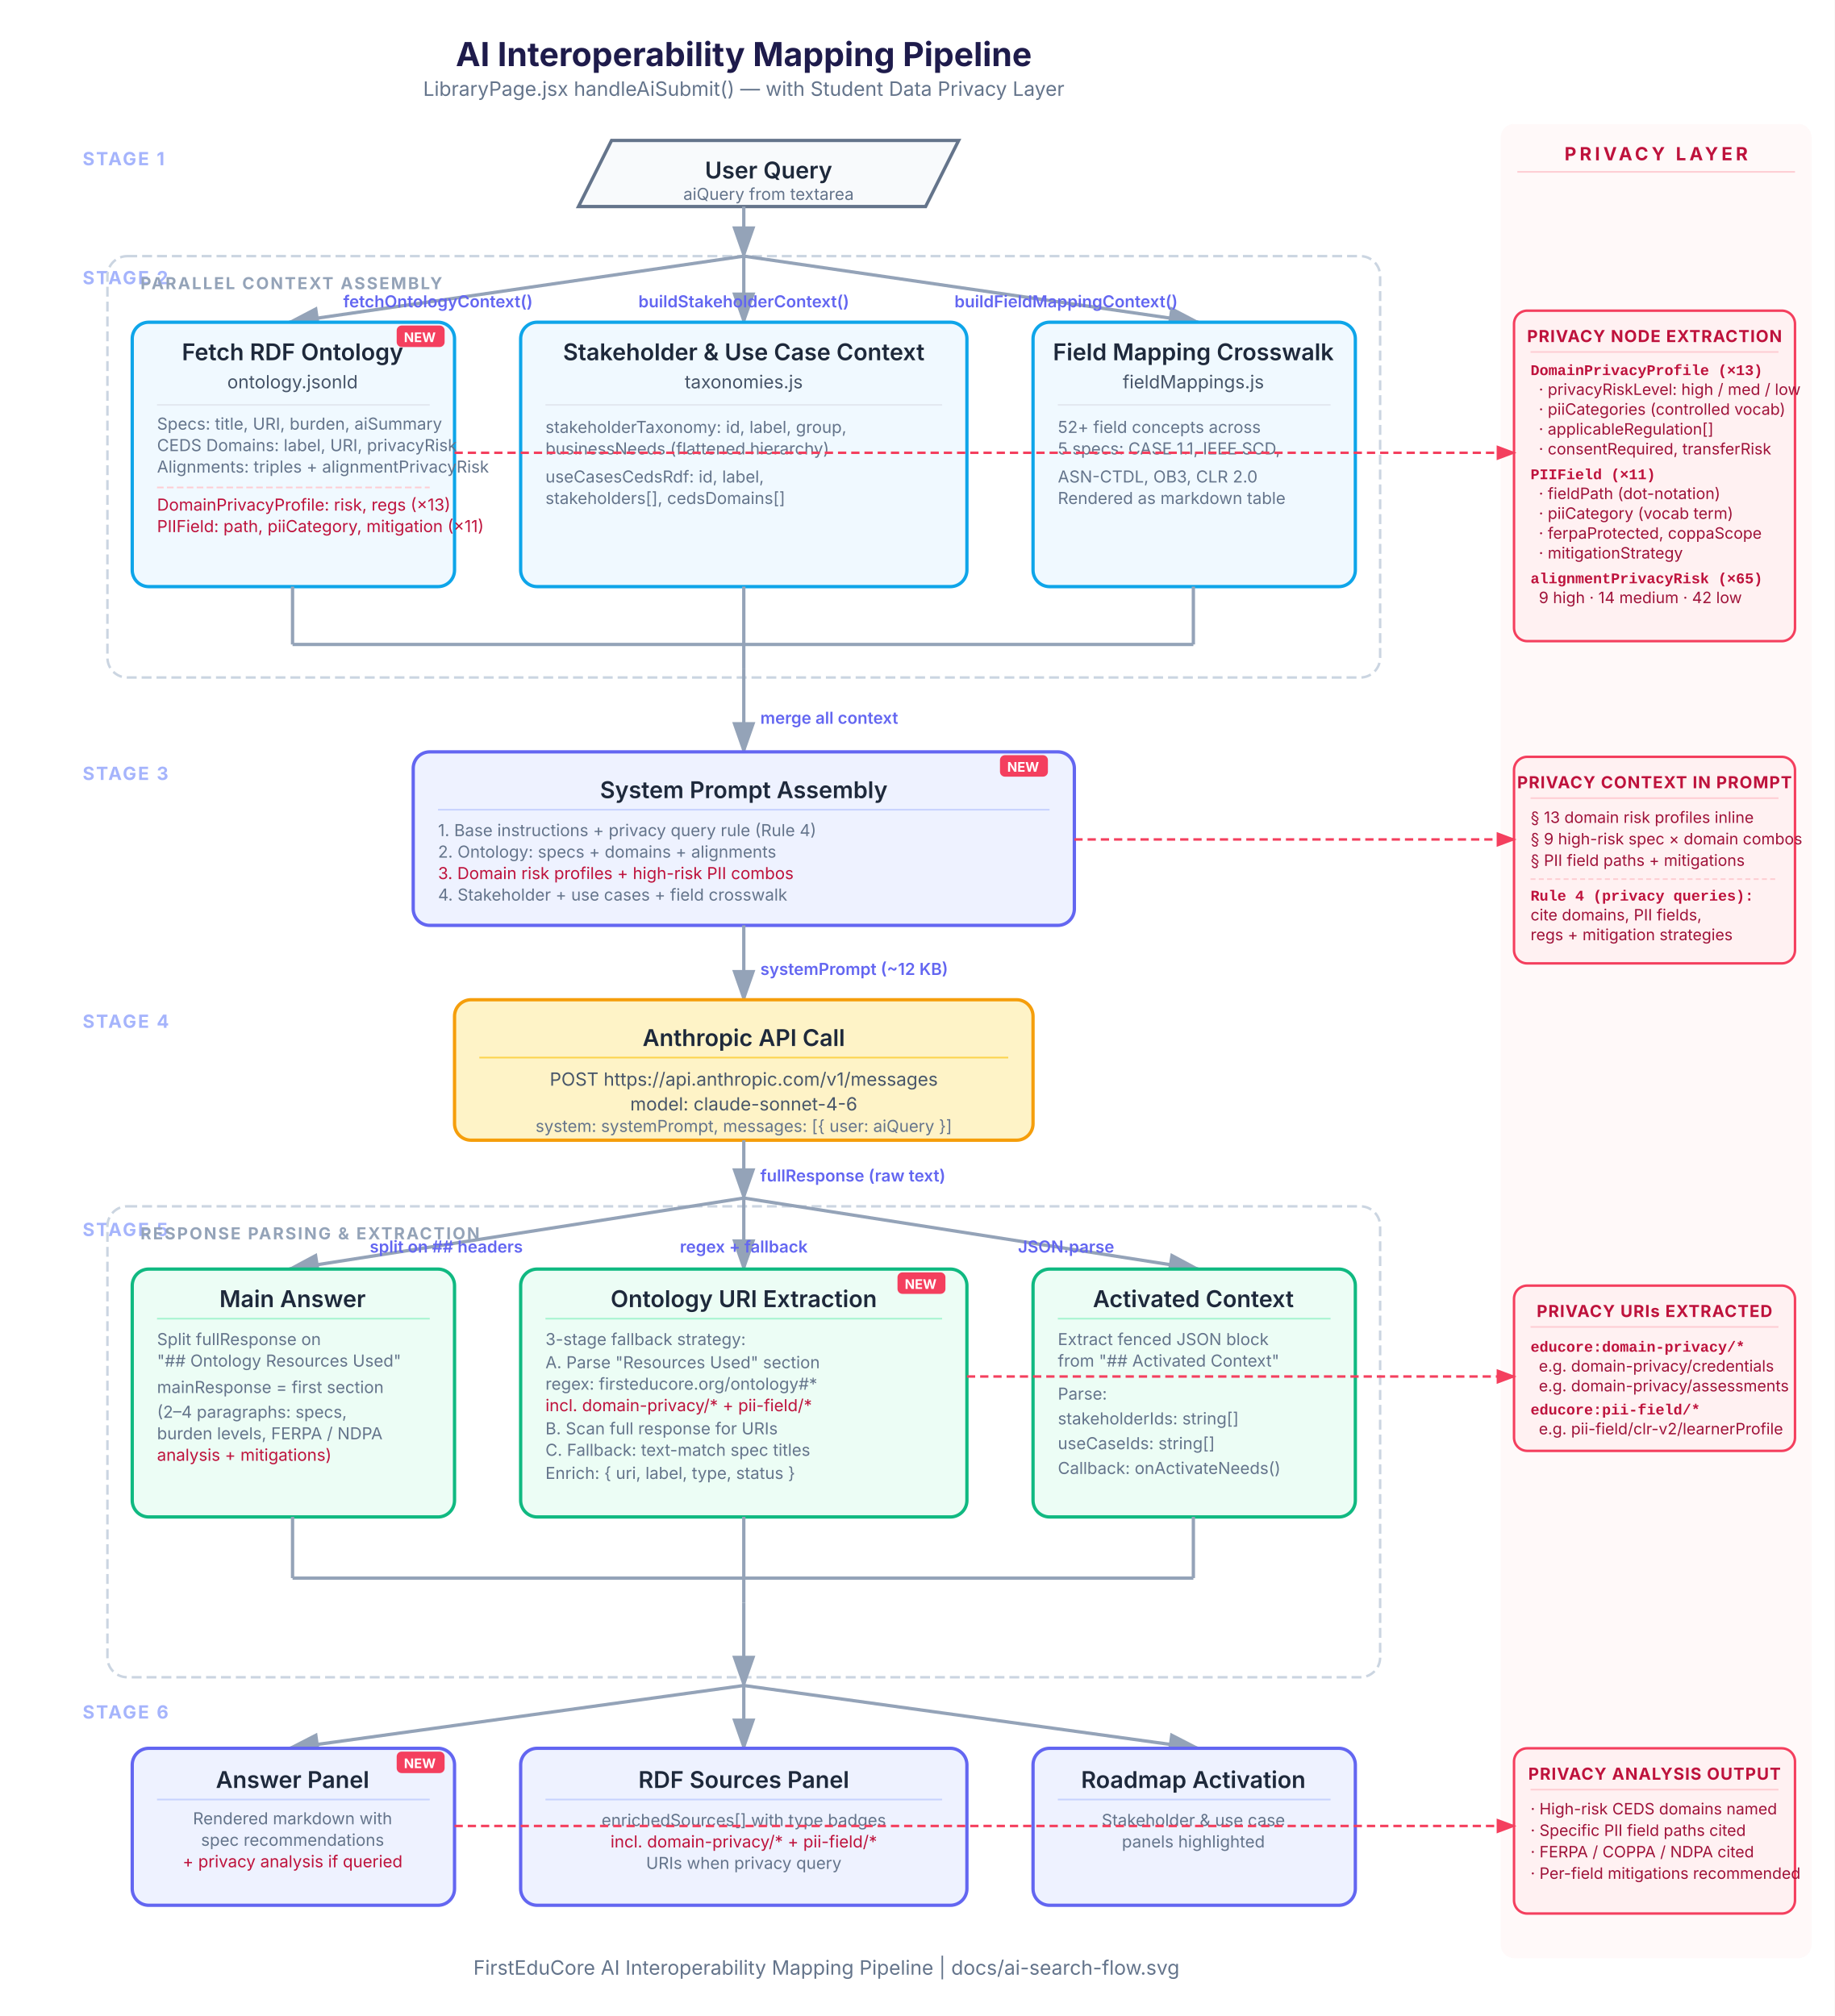
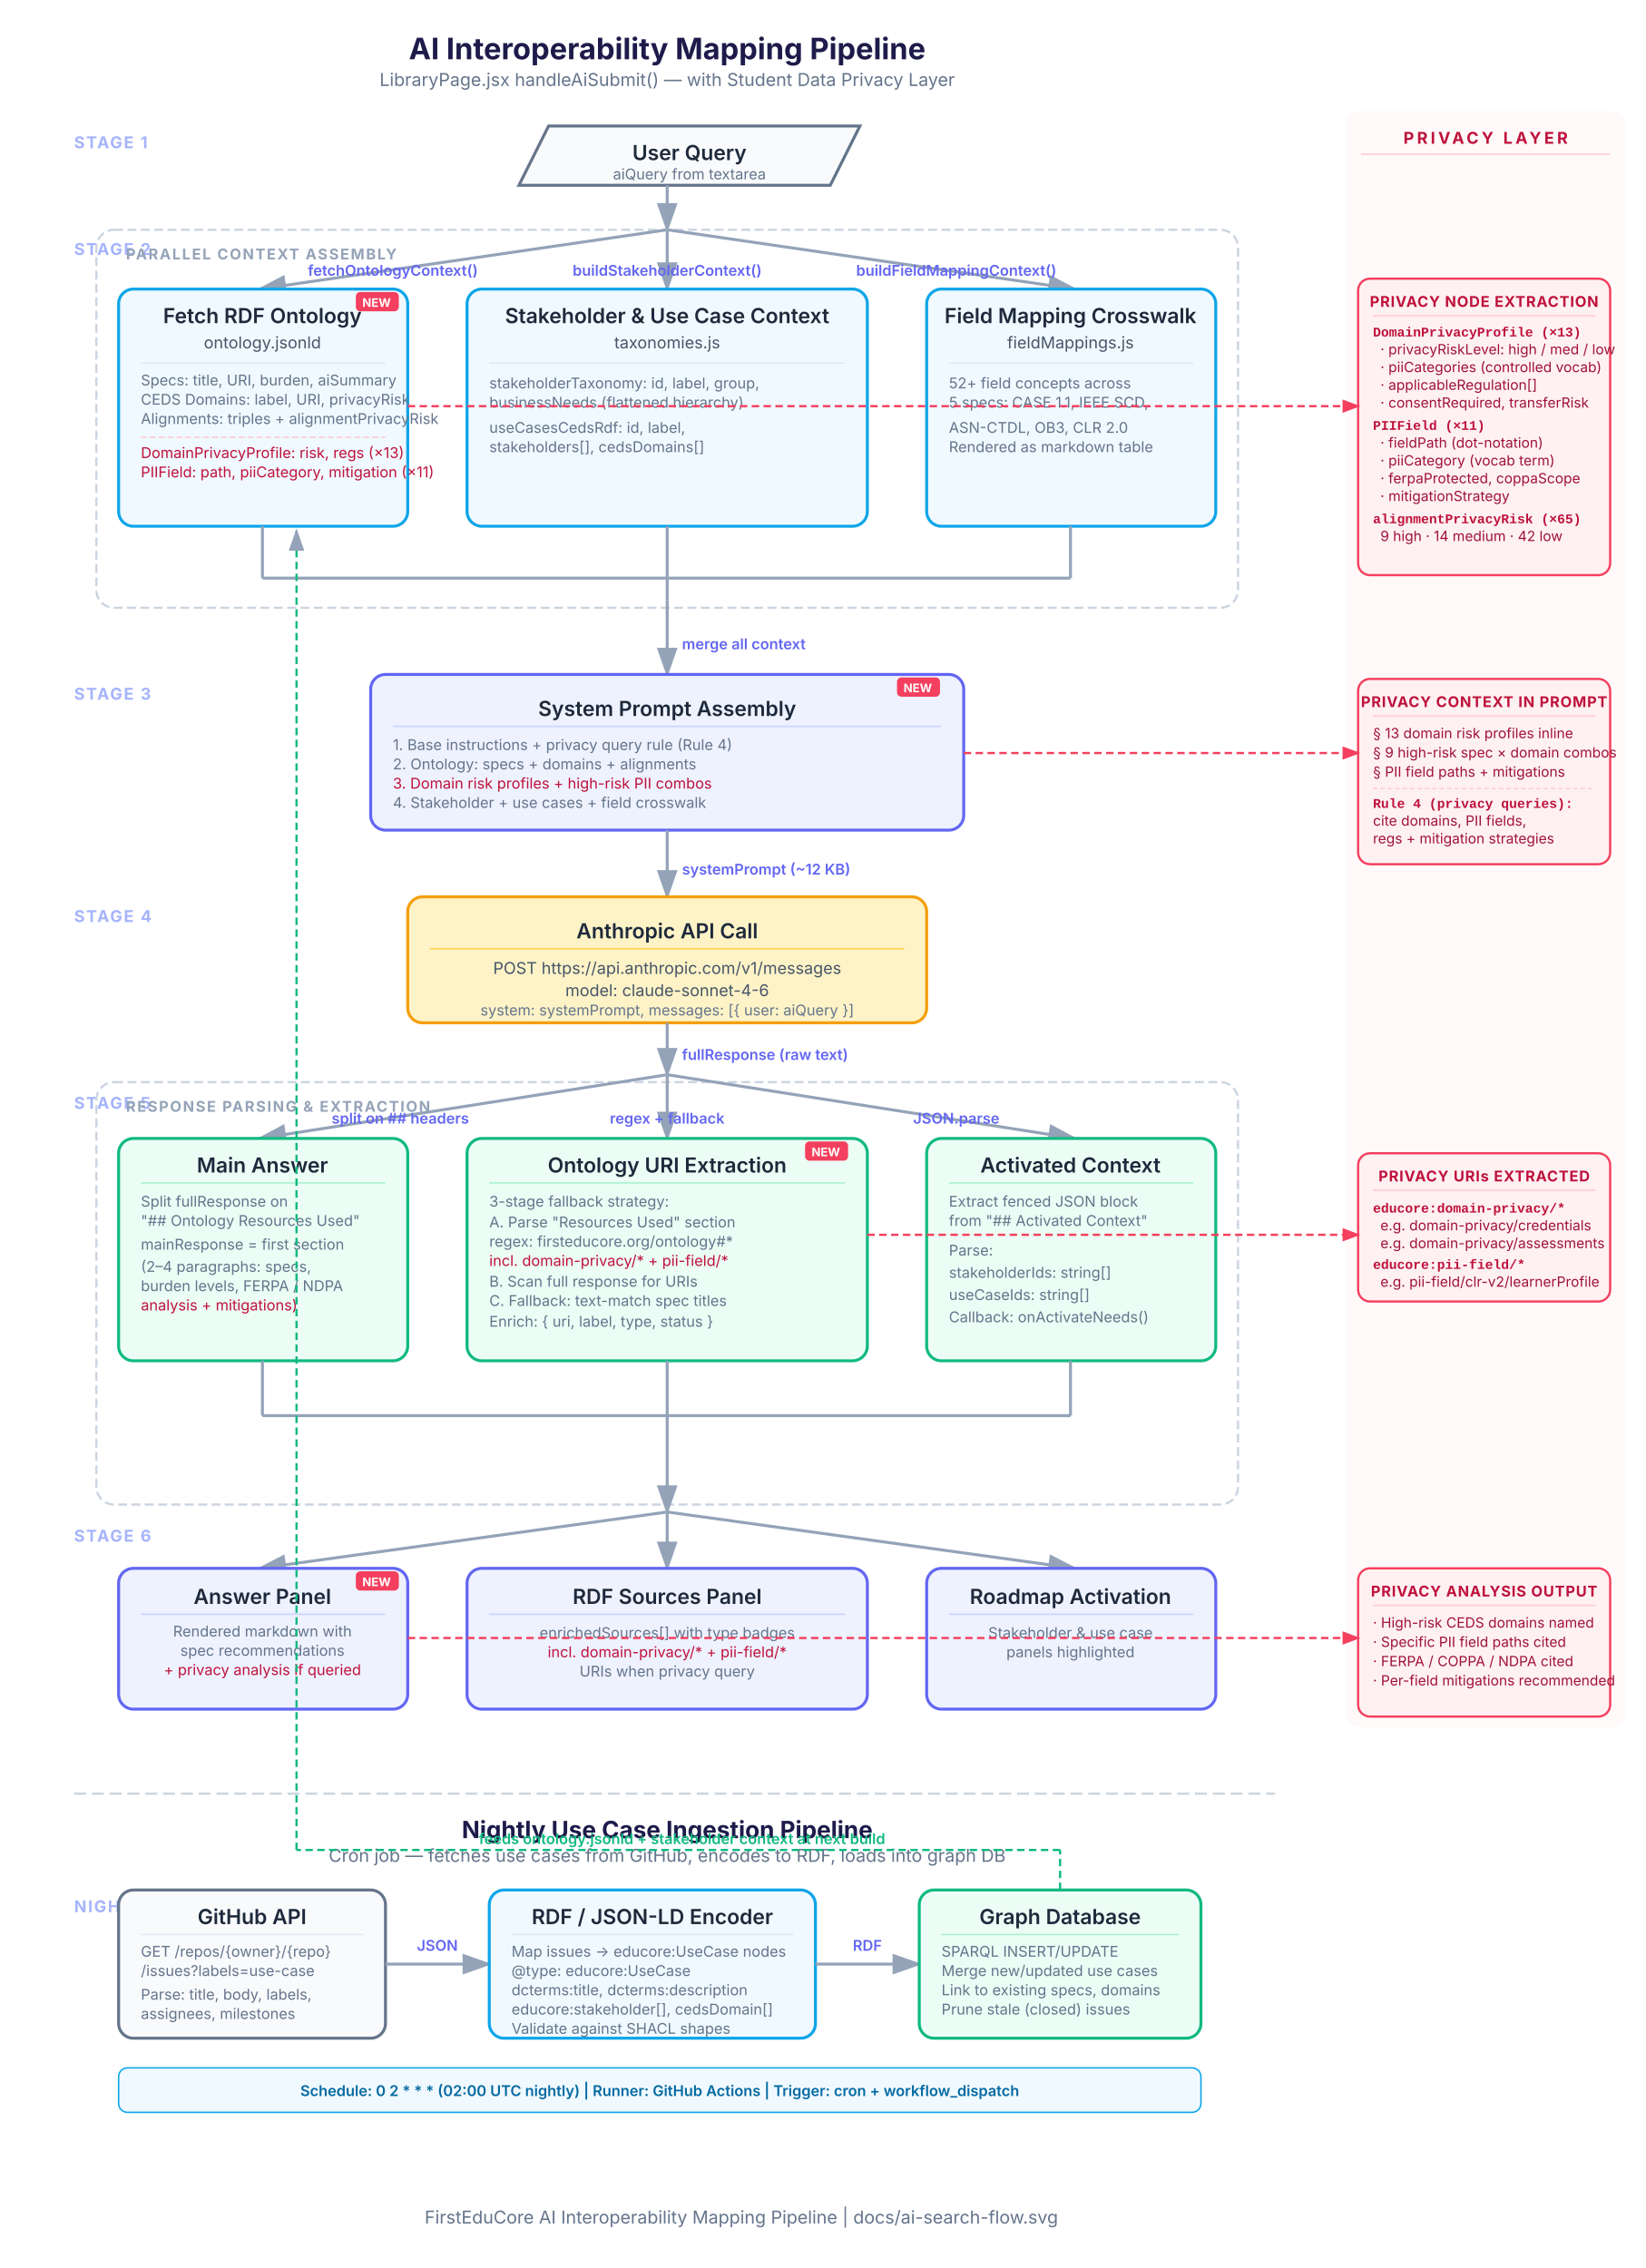
- <svg xmlns="http://www.w3.org/2000/svg" viewBox="0 0 1110 1220" width="1110" height="1220">
+ <svg xmlns="http://www.w3.org/2000/svg" viewBox="0 0 1110 1530" width="1110" height="1530">
  <defs>
    <style>
      .box { rx: 10; ry: 10; stroke-width: 2; }
      .box-primary { fill: #eef2ff; stroke: #6366f1; }
      .box-context { fill: #f0f9ff; stroke: #0ea5e9; }
      .box-llm { fill: #fef3c7; stroke: #f59e0b; }
      .box-output { fill: #ecfdf5; stroke: #10b981; }
      .box-io { fill: #f8fafc; stroke: #64748b; }
      .box-privacy { fill: #fff1f2; stroke: #f43f5e; stroke-width: 1.5; }
      .title { font-family: system-ui, -apple-system, sans-serif; font-size: 20px; font-weight: 700; fill: #1e1b4b; }
      .subtitle { font-family: system-ui, -apple-system, sans-serif; font-size: 12px; fill: #64748b; }
      .box-label { font-family: system-ui, -apple-system, sans-serif; font-size: 14px; font-weight: 600; fill: #1e293b; }
      .box-detail { font-family: system-ui, -apple-system, sans-serif; font-size: 11px; fill: #475569; }
      .box-detail-sm { font-family: system-ui, -apple-system, sans-serif; font-size: 10px; fill: #64748b; }
      .arrow { fill: none; stroke: #94a3b8; stroke-width: 2; marker-end: url(#arrowhead); }
      .arrow-privacy { fill: none; stroke: #f43f5e; stroke-width: 1.5; stroke-dasharray: 5,3; marker-end: url(#arrowhead-privacy); }
      .arrow-label { font-family: system-ui, -apple-system, sans-serif; font-size: 10px; fill: #6366f1; font-weight: 600; }
      .stage-label { font-family: system-ui, -apple-system, sans-serif; font-size: 11px; fill: #a5b4fc; font-weight: 700; letter-spacing: 1px; }
      .parallel-bracket { fill: none; stroke: #cbd5e1; stroke-width: 1.5; stroke-dasharray: 6 3; }
      .privacy-header { font-family: system-ui, -apple-system, sans-serif; font-size: 10px; font-weight: 700; fill: #be123c; letter-spacing: 0.5px; }
      .privacy-detail { font-family: system-ui, -apple-system, sans-serif; font-size: 9.5px; fill: #9f1239; }
      .privacy-key { font-family: 'Courier New', monospace; font-size: 9px; fill: #be123c; font-weight: 600; }
      .new-badge-text { font-family: system-ui, -apple-system, sans-serif; font-size: 8px; font-weight: 700; fill: #fff; }
      .privacy-rose { fill: #be123c; }
    </style>
    <marker id="arrowhead" markerWidth="10" markerHeight="7" refX="9" refY="3.5" orient="auto">
      <polygon points="0 0, 10 3.5, 0 7" fill="#94a3b8" />
    </marker>
    <marker id="arrowhead-privacy" markerWidth="8" markerHeight="6" refX="7" refY="3" orient="auto">
      <polygon points="0 0, 8 3, 0 6" fill="#f43f5e" />
    </marker>
  </defs>
-   <rect width="1110" height="1220" fill="#ffffff" />
-   <rect x="908" y="75" width="188" height="1110" fill="#fef2f2" rx="8" opacity="0.45" />
+   <rect width="1110" height="1530" fill="#ffffff" />
+   <rect x="908" y="75" width="188" height="1090" fill="#fef2f2" rx="8" opacity="0.45" />
  <text x="1002" y="97" text-anchor="middle" class="privacy-header" style="font-size:11px; letter-spacing:2px;">PRIVACY LAYER</text>
  <line x1="918" y1="104" x2="1086" y2="104" stroke="#fecdd3" stroke-width="1" />
  <text x="450" y="40" text-anchor="middle" class="title">AI Interoperability Mapping Pipeline</text>
  <text x="450" y="58" text-anchor="middle" class="subtitle">LibraryPage.jsx  handleAiSubmit()  —  with Student Data Privacy Layer</text>
  <text x="50" y="100" class="stage-label">STAGE 1</text>
  <polygon points="370,85 580,85 560,125 350,125" style="fill:#f8fafc;stroke:#64748b;stroke-width:2" />
  <text x="465" y="108" text-anchor="middle" class="box-label">User Query</text>
  <text x="465" y="121" text-anchor="middle" class="box-detail-sm">aiQuery from textarea</text>
  <line x1="450" y1="125" x2="450" y2="155" class="arrow" />
  <text x="50" y="172" class="stage-label">STAGE 2</text>
  <rect x="65" y="155" width="770" height="255" class="parallel-bracket" rx="12" />
  <text x="85" y="175" class="stage-label" style="fill:#94a3b8; font-size:10px;">PARALLEL CONTEXT ASSEMBLY</text>
  <line x1="450" y1="155" x2="175" y2="195" class="arrow" />
  <line x1="450" y1="155" x2="450" y2="195" class="arrow" />
  <line x1="450" y1="155" x2="725" y2="195" class="arrow" />
  <text x="265" y="186" text-anchor="middle" class="arrow-label">fetchOntologyContext()</text>
  <text x="450" y="186" text-anchor="middle" class="arrow-label">buildStakeholderContext()</text>
  <text x="645" y="186" text-anchor="middle" class="arrow-label">buildFieldMappingContext()</text>
  <rect x="80" y="195" width="195" height="160" class="box box-context" />
  <text x="177" y="218" text-anchor="middle" class="box-label">Fetch RDF Ontology</text>
  <text x="177" y="235" text-anchor="middle" class="box-detail">ontology.jsonld</text>
  <line x1="95" y1="245" x2="260" y2="245" stroke="#e2e8f0" stroke-width="1" />
  <text x="95" y="260" class="box-detail-sm">Specs: title, URI, burden, aiSummary</text>
  <text x="95" y="273" class="box-detail-sm">CEDS Domains: label, URI, privacyRisk</text>
  <text x="95" y="286" class="box-detail-sm">Alignments: triples + alignmentPrivacyRisk</text>
  <line x1="95" y1="295" x2="260" y2="295" stroke="#fecdd3" stroke-width="1" stroke-dasharray="4,2" />
  <text x="95" y="309" class="box-detail-sm" style="fill:#be123c;">DomainPrivacyProfile: risk, regs (×13)</text>
  <text x="95" y="322" class="box-detail-sm" style="fill:#be123c;">PIIField: path, piiCategory, mitigation (×11)</text>
  <rect x="240" y="197" width="29" height="13" fill="#f43f5e" rx="3" />
  <text x="254" y="207" text-anchor="middle" class="new-badge-text">NEW</text>
  <rect x="315" y="195" width="270" height="160" class="box box-context" />
  <text x="450" y="218" text-anchor="middle" class="box-label">Stakeholder &amp; Use Case Context</text>
  <text x="450" y="235" text-anchor="middle" class="box-detail">taxonomies.js</text>
  <line x1="330" y1="245" x2="570" y2="245" stroke="#e2e8f0" stroke-width="1" />
  <text x="330" y="262" class="box-detail-sm">stakeholderTaxonomy: id, label, group,</text>
  <text x="330" y="275" class="box-detail-sm">  businessNeeds (flattened hierarchy)</text>
  <text x="330" y="292" class="box-detail-sm">useCasesCedsRdf: id, label,</text>
  <text x="330" y="305" class="box-detail-sm">  stakeholders[], cedsDomains[]</text>
  <rect x="625" y="195" width="195" height="160" class="box box-context" />
  <text x="722" y="218" text-anchor="middle" class="box-label">Field Mapping Crosswalk</text>
  <text x="722" y="235" text-anchor="middle" class="box-detail">fieldMappings.js</text>
  <line x1="640" y1="245" x2="805" y2="245" stroke="#e2e8f0" stroke-width="1" />
  <text x="640" y="262" class="box-detail-sm">52+ field concepts across</text>
  <text x="640" y="275" class="box-detail-sm">5 specs: CASE 1.1, IEEE SCD,</text>
  <text x="640" y="292" class="box-detail-sm">ASN-CTDL, OB3, CLR 2.0</text>
  <text x="640" y="305" class="box-detail-sm">Rendered as markdown table</text>
  <line x1="177" y1="355" x2="177" y2="390" style="fill:none;stroke:#94a3b8;stroke-width:2" />
  <line x1="450" y1="355" x2="450" y2="390" style="fill:none;stroke:#94a3b8;stroke-width:2" />
  <line x1="722" y1="355" x2="722" y2="390" style="fill:none;stroke:#94a3b8;stroke-width:2" />
  <line x1="177" y1="390" x2="722" y2="390" style="fill:none;stroke:#94a3b8;stroke-width:2" />
  <line x1="450" y1="390" x2="450" y2="405" style="fill:none;stroke:#94a3b8;stroke-width:2" />
  <line x1="450" y1="405" x2="450" y2="455" class="arrow" />
  <text x="460" y="438" class="arrow-label">merge all context</text>
  <text x="50" y="472" class="stage-label">STAGE 3</text>
  <rect x="250" y="455" width="400" height="105" class="box box-primary" />
  <text x="450" y="483" text-anchor="middle" class="box-label">System Prompt Assembly</text>
  <line x1="265" y1="490" x2="635" y2="490" stroke="#c7d2fe" stroke-width="1" />
  <text x="265" y="506" class="box-detail-sm">1. Base instructions + privacy query rule (Rule 4)</text>
  <text x="265" y="519" class="box-detail-sm">2. Ontology: specs + domains + alignments</text>
  <text x="265" y="532" class="box-detail-sm" style="fill:#be123c;">3. Domain risk profiles + high-risk PII combos</text>
  <text x="265" y="545" class="box-detail-sm">4. Stakeholder + use cases + field crosswalk</text>
  <rect x="605" y="457" width="29" height="13" fill="#f43f5e" rx="3" />
  <text x="619" y="467" text-anchor="middle" class="new-badge-text">NEW</text>
  <line x1="450" y1="560" x2="450" y2="605" class="arrow" />
  <text x="460" y="590" class="arrow-label">systemPrompt (~12 KB)</text>
  <text x="50" y="622" class="stage-label">STAGE 4</text>
  <rect x="275" y="605" width="350" height="85" class="box box-llm" />
  <text x="450" y="633" text-anchor="middle" class="box-label">Anthropic API Call</text>
  <line x1="290" y1="640" x2="610" y2="640" stroke="#fcd34d" stroke-width="1" />
  <text x="450" y="657" text-anchor="middle" class="box-detail">POST https://api.anthropic.com/v1/messages</text>
  <text x="450" y="672" text-anchor="middle" class="box-detail">model: claude-sonnet-4-6</text>
  <text x="450" y="685" text-anchor="middle" class="box-detail-sm">system: systemPrompt, messages: [{ user: aiQuery }]</text>
  <line x1="450" y1="690" x2="450" y2="725" class="arrow" />
  <text x="460" y="715" class="arrow-label">fullResponse (raw text)</text>
  <text x="50" y="748" class="stage-label">STAGE 5</text>
  <rect x="65" y="730" width="770" height="285" class="parallel-bracket" rx="12" />
  <text x="85" y="750" class="stage-label" style="fill:#94a3b8; font-size:10px;">RESPONSE PARSING &amp; EXTRACTION</text>
  <line x1="450" y1="725" x2="175" y2="768" class="arrow" />
  <line x1="450" y1="725" x2="450" y2="768" class="arrow" />
  <line x1="450" y1="725" x2="725" y2="768" class="arrow" />
  <text x="270" y="758" text-anchor="middle" class="arrow-label">split on ## headers</text>
  <text x="450" y="758" text-anchor="middle" class="arrow-label">regex + fallback</text>
  <text x="645" y="758" text-anchor="middle" class="arrow-label">JSON.parse</text>
  <rect x="80" y="768" width="195" height="150" class="box box-output" />
  <text x="177" y="791" text-anchor="middle" class="box-label">Main Answer</text>
  <line x1="95" y1="798" x2="260" y2="798" stroke="#a7f3d0" stroke-width="1" />
  <text x="95" y="814" class="box-detail-sm">Split fullResponse on</text>
  <text x="95" y="827" class="box-detail-sm">"## Ontology Resources Used"</text>
  <text x="95" y="843" class="box-detail-sm">mainResponse = first section</text>
  <text x="95" y="858" class="box-detail-sm">(2–4 paragraphs: specs,</text>
  <text x="95" y="871" class="box-detail-sm"> burden levels, FERPA / NDPA</text>
  <text x="95" y="884" class="box-detail-sm" style="fill:#be123c;"> analysis + mitigations)</text>
  <rect x="315" y="768" width="270" height="150" class="box box-output" />
  <text x="450" y="791" text-anchor="middle" class="box-label">Ontology URI Extraction</text>
  <line x1="330" y1="798" x2="570" y2="798" stroke="#a7f3d0" stroke-width="1" />
  <text x="330" y="814" class="box-detail-sm">3-stage fallback strategy:</text>
  <text x="330" y="828" class="box-detail-sm">A. Parse "Resources Used" section</text>
  <text x="330" y="841" class="box-detail-sm">   regex: firsteducore.org/ontology#*</text>
  <text x="330" y="854" class="box-detail-sm" style="fill:#be123c;">   incl. domain-privacy/* + pii-field/*</text>
  <text x="330" y="868" class="box-detail-sm">B. Scan full response for URIs</text>
  <text x="330" y="881" class="box-detail-sm">C. Fallback: text-match spec titles</text>
  <text x="330" y="895" class="box-detail-sm">Enrich: { uri, label, type, status }</text>
  <rect x="543" y="770" width="29" height="13" fill="#f43f5e" rx="3" />
  <text x="557" y="780" text-anchor="middle" class="new-badge-text">NEW</text>
  <rect x="625" y="768" width="195" height="150" class="box box-output" />
  <text x="722" y="791" text-anchor="middle" class="box-label">Activated Context</text>
  <line x1="640" y1="798" x2="805" y2="798" stroke="#a7f3d0" stroke-width="1" />
  <text x="640" y="814" class="box-detail-sm">Extract fenced JSON block</text>
  <text x="640" y="827" class="box-detail-sm">from "## Activated Context"</text>
  <text x="640" y="847" class="box-detail-sm">Parse:</text>
  <text x="640" y="862" class="box-detail-sm">  stakeholderIds: string[]</text>
  <text x="640" y="877" class="box-detail-sm">  useCaseIds: string[]</text>
  <text x="640" y="892" class="box-detail-sm">Callback: onActivateNeeds()</text>
  <line x1="177" y1="918" x2="177" y2="955" style="fill:none;stroke:#94a3b8;stroke-width:2" />
  <line x1="450" y1="918" x2="450" y2="955" style="fill:none;stroke:#94a3b8;stroke-width:2" />
  <line x1="722" y1="918" x2="722" y2="955" style="fill:none;stroke:#94a3b8;stroke-width:2" />
  <line x1="177" y1="955" x2="722" y2="955" style="fill:none;stroke:#94a3b8;stroke-width:2" />
  <line x1="450" y1="955" x2="450" y2="970" style="fill:none;stroke:#94a3b8;stroke-width:2" />
  <line x1="450" y1="970" x2="450" y2="1020" class="arrow" />
  <text x="50" y="1040" class="stage-label">STAGE 6</text>
  <line x1="450" y1="1020" x2="175" y2="1058" class="arrow" />
  <line x1="450" y1="1020" x2="450" y2="1058" class="arrow" />
  <line x1="450" y1="1020" x2="725" y2="1058" class="arrow" />
  <rect x="80" y="1058" width="195" height="95" class="box box-primary" />
  <text x="177" y="1082" text-anchor="middle" class="box-label">Answer Panel</text>
  <line x1="95" y1="1089" x2="260" y2="1089" stroke="#c7d2fe" stroke-width="1" />
  <text x="177" y="1104" text-anchor="middle" class="box-detail-sm">Rendered markdown with</text>
  <text x="177" y="1117" text-anchor="middle" class="box-detail-sm">spec recommendations</text>
  <text x="177" y="1130" text-anchor="middle" class="box-detail-sm" style="fill:#be123c;">+ privacy analysis if queried</text>
  <rect x="240" y="1060" width="29" height="13" fill="#f43f5e" rx="3" />
  <text x="254" y="1070" text-anchor="middle" class="new-badge-text">NEW</text>
  <rect x="315" y="1058" width="270" height="95" class="box box-primary" />
  <text x="450" y="1082" text-anchor="middle" class="box-label">RDF Sources Panel</text>
  <line x1="330" y1="1089" x2="570" y2="1089" stroke="#c7d2fe" stroke-width="1" />
  <text x="450" y="1105" text-anchor="middle" class="box-detail-sm">enrichedSources[] with type badges</text>
  <text x="450" y="1118" text-anchor="middle" class="box-detail-sm" style="fill:#be123c;">incl. domain-privacy/* + pii-field/*</text>
  <text x="450" y="1131" text-anchor="middle" class="box-detail-sm">URIs when privacy query</text>
  <rect x="625" y="1058" width="195" height="95" class="box box-primary" />
  <text x="722" y="1082" text-anchor="middle" class="box-label">Roadmap Activation</text>
  <line x1="640" y1="1089" x2="805" y2="1089" stroke="#c7d2fe" stroke-width="1" />
  <text x="722" y="1105" text-anchor="middle" class="box-detail-sm">Stakeholder &amp; use case</text>
  <text x="722" y="1118" text-anchor="middle" class="box-detail-sm">panels highlighted</text>
  <rect x="916" y="188" width="170" height="200" class="box-privacy" rx="8" />
  <text x="1001" y="207" text-anchor="middle" class="privacy-header">PRIVACY NODE EXTRACTION</text>
  <line x1="926" y1="213" x2="1076" y2="213" stroke="#fecdd3" stroke-width="1" />
  <text x="926" y="227" class="privacy-key">DomainPrivacyProfile (×13)</text>
  <text x="931" y="239" class="privacy-detail">· privacyRiskLevel: high / med / low</text>
  <text x="931" y="251" class="privacy-detail">· piiCategories (controlled vocab)</text>
  <text x="931" y="263" class="privacy-detail">· applicableRegulation[]</text>
  <text x="931" y="275" class="privacy-detail">· consentRequired, transferRisk</text>
  <text x="926" y="290" class="privacy-key">PIIField (×11)</text>
  <text x="931" y="302" class="privacy-detail">· fieldPath (dot-notation)</text>
  <text x="931" y="314" class="privacy-detail">· piiCategory (vocab term)</text>
  <text x="931" y="326" class="privacy-detail">· ferpaProtected, coppaScope</text>
  <text x="931" y="338" class="privacy-detail">· mitigationStrategy</text>
  <text x="926" y="353" class="privacy-key">alignmentPrivacyRisk (×65)</text>
  <text x="931" y="365" class="privacy-detail">9 high · 14 medium · 42 low</text>
  <line x1="275" y1="274" x2="916" y2="274" class="arrow-privacy" />
  <rect x="916" y="458" width="170" height="125" class="box-privacy" rx="8" />
  <text x="1001" y="477" text-anchor="middle" class="privacy-header">PRIVACY CONTEXT IN PROMPT</text>
  <line x1="926" y1="483" x2="1076" y2="483" stroke="#fecdd3" stroke-width="1" />
  <text x="926" y="498" class="privacy-detail">§ 13 domain risk profiles inline</text>
  <text x="926" y="511" class="privacy-detail">§ 9 high-risk spec × domain combos</text>
  <text x="926" y="524" class="privacy-detail">§ PII field paths + mitigations</text>
  <line x1="926" y1="532" x2="1076" y2="532" stroke="#fecdd3" stroke-width="1" stroke-dasharray="3,2" />
  <text x="926" y="545" class="privacy-key">Rule 4 (privacy queries):</text>
  <text x="926" y="557" class="privacy-detail">cite domains, PII fields,</text>
  <text x="926" y="569" class="privacy-detail">regs + mitigation strategies</text>
  <line x1="650" y1="508" x2="916" y2="508" class="arrow-privacy" />
  <rect x="916" y="778" width="170" height="100" class="box-privacy" rx="8" />
  <text x="1001" y="797" text-anchor="middle" class="privacy-header">PRIVACY URIs EXTRACTED</text>
  <line x1="926" y1="803" x2="1076" y2="803" stroke="#fecdd3" stroke-width="1" />
  <text x="926" y="818" class="privacy-key">educore:domain-privacy/*</text>
  <text x="931" y="830" class="privacy-detail">e.g. domain-privacy/credentials</text>
  <text x="931" y="842" class="privacy-detail">e.g. domain-privacy/assessments</text>
  <text x="926" y="856" class="privacy-key">educore:pii-field/*</text>
  <text x="931" y="868" class="privacy-detail">e.g. pii-field/clr-v2/learnerProfile</text>
  <line x1="585" y1="833" x2="916" y2="833" class="arrow-privacy" />
  <rect x="916" y="1058" width="170" height="100" class="box-privacy" rx="8" />
  <text x="1001" y="1077" text-anchor="middle" class="privacy-header">PRIVACY ANALYSIS OUTPUT</text>
  <line x1="926" y1="1083" x2="1076" y2="1083" stroke="#fecdd3" stroke-width="1" />
  <text x="926" y="1098" class="privacy-detail">· High-risk CEDS domains named</text>
  <text x="926" y="1111" class="privacy-detail">· Specific PII field paths cited</text>
  <text x="926" y="1124" class="privacy-detail">· FERPA / COPPA / NDPA cited</text>
  <text x="926" y="1137" class="privacy-detail">· Per-field mitigations recommended</text>
  <line x1="275" y1="1105" x2="916" y2="1105" class="arrow-privacy" />
-   <text x="500" y="1195" text-anchor="middle" class="subtitle">FirstEduCore AI Interoperability Mapping Pipeline  |  docs/ai-search-flow.svg</text>
+   <line x1="50" y1="1210" x2="860" y2="1210" stroke="#cbd5e1" stroke-width="1.5" stroke-dasharray="8,4" />
+   <text x="450" y="1240" text-anchor="middle" class="title" style="font-size:16px;">Nightly Use Case Ingestion Pipeline</text>
+   <text x="450" y="1256" text-anchor="middle" class="subtitle">Cron job — fetches use cases from GitHub, encodes to RDF, loads into graph DB</text>
+   <text x="50" y="1290" class="stage-label">NIGHTLY</text>
+   <rect x="80" y="1275" width="180" height="100" class="box box-io" />
+   <text x="170" y="1298" text-anchor="middle" class="box-label">GitHub API</text>
+   <line x1="95" y1="1305" x2="245" y2="1305" stroke="#e2e8f0" stroke-width="1" />
+   <text x="95" y="1320" class="box-detail-sm">GET /repos/{owner}/{repo}</text>
+   <text x="95" y="1333" class="box-detail-sm">  /issues?labels=use-case</text>
+   <text x="95" y="1349" class="box-detail-sm">Parse: title, body, labels,</text>
+   <text x="95" y="1362" class="box-detail-sm">  assignees, milestones</text>
+   <line x1="260" y1="1325" x2="330" y2="1325" class="arrow" />
+   <text x="295" y="1316" text-anchor="middle" class="arrow-label">JSON</text>
+   <rect x="330" y="1275" width="220" height="100" class="box box-context" />
+   <text x="440" y="1298" text-anchor="middle" class="box-label">RDF / JSON-LD Encoder</text>
+   <line x1="345" y1="1305" x2="535" y2="1305" stroke="#e2e8f0" stroke-width="1" />
+   <text x="345" y="1320" class="box-detail-sm">Map issues → educore:UseCase nodes</text>
+   <text x="345" y="1333" class="box-detail-sm">  @type: educore:UseCase</text>
+   <text x="345" y="1346" class="box-detail-sm">  dcterms:title, dcterms:description</text>
+   <text x="345" y="1359" class="box-detail-sm">  educore:stakeholder[], cedsDomain[]</text>
+   <text x="345" y="1372" class="box-detail-sm">Validate against SHACL shapes</text>
+   <line x1="550" y1="1325" x2="620" y2="1325" class="arrow" />
+   <text x="585" y="1316" text-anchor="middle" class="arrow-label">RDF</text>
+   <rect x="620" y="1275" width="190" height="100" class="box box-output" />
+   <text x="715" y="1298" text-anchor="middle" class="box-label">Graph Database</text>
+   <line x1="635" y1="1305" x2="795" y2="1305" stroke="#a7f3d0" stroke-width="1" />
+   <text x="635" y="1320" class="box-detail-sm">SPARQL INSERT/UPDATE</text>
+   <text x="635" y="1333" class="box-detail-sm">Merge new/updated use cases</text>
+   <text x="635" y="1346" class="box-detail-sm">Link to existing specs, domains</text>
+   <text x="635" y="1359" class="box-detail-sm">Prune stale (closed) issues</text>
+   <line x1="715" y1="1275" x2="715" y2="1248" style="fill:none;stroke:#10b981;stroke-width:1.5;stroke-dasharray:5,3" />
+   <line x1="715" y1="1248" x2="200" y2="1248" style="fill:none;stroke:#10b981;stroke-width:1.5;stroke-dasharray:5,3" />
+   <line x1="200" y1="1248" x2="200" y2="358" style="fill:none;stroke:#10b981;stroke-width:1.5;stroke-dasharray:5,3;marker-end:url(#arrowhead)" />
+   <text x="460" y="1244" text-anchor="middle" class="arrow-label" style="fill:#10b981;">feeds ontology.jsonld + stakeholder context at next build</text>
+   <rect x="80" y="1395" width="730" height="30" rx="6" fill="#f0f9ff" stroke="#0ea5e9" stroke-width="1" />
+   <text x="445" y="1414" text-anchor="middle" class="box-detail-sm" style="fill:#0369a1; font-weight:600;">Schedule: 0 2 * * * (02:00 UTC nightly)  |  Runner: GitHub Actions  |  Trigger: cron + workflow_dispatch</text>
+   <text x="500" y="1500" text-anchor="middle" class="subtitle">FirstEduCore AI Interoperability Mapping Pipeline  |  docs/ai-search-flow.svg</text>
</svg>
